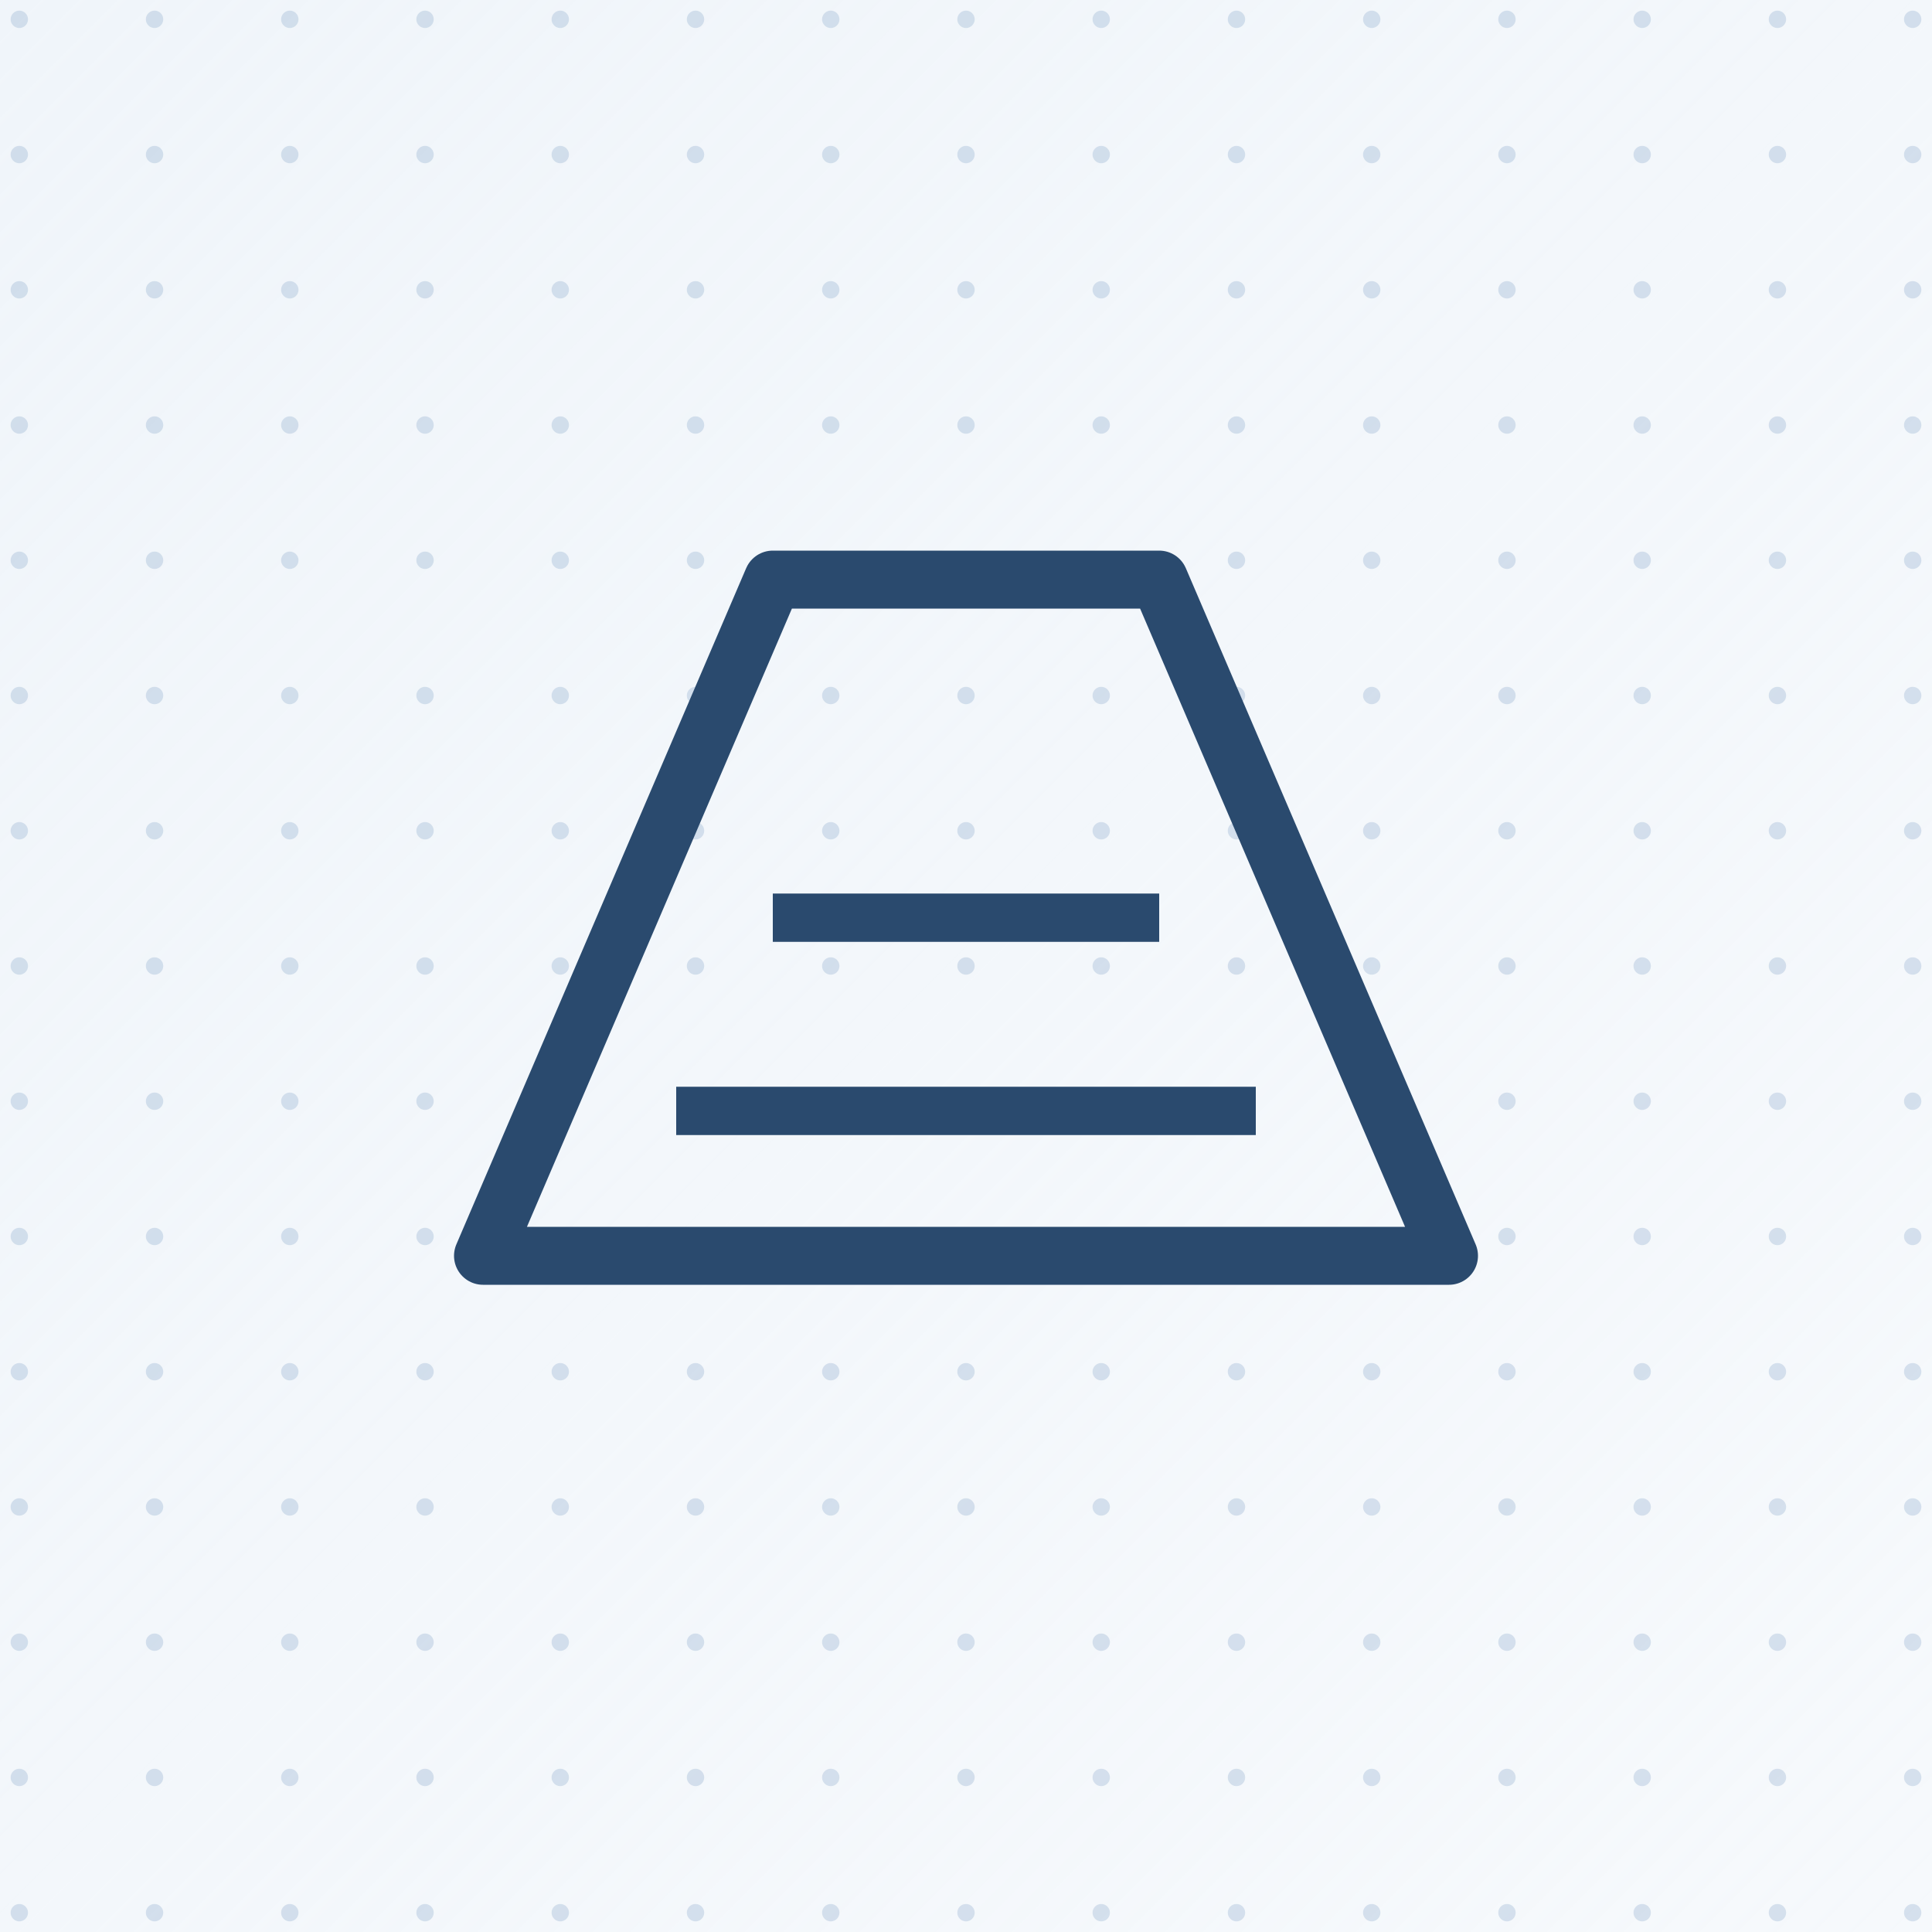
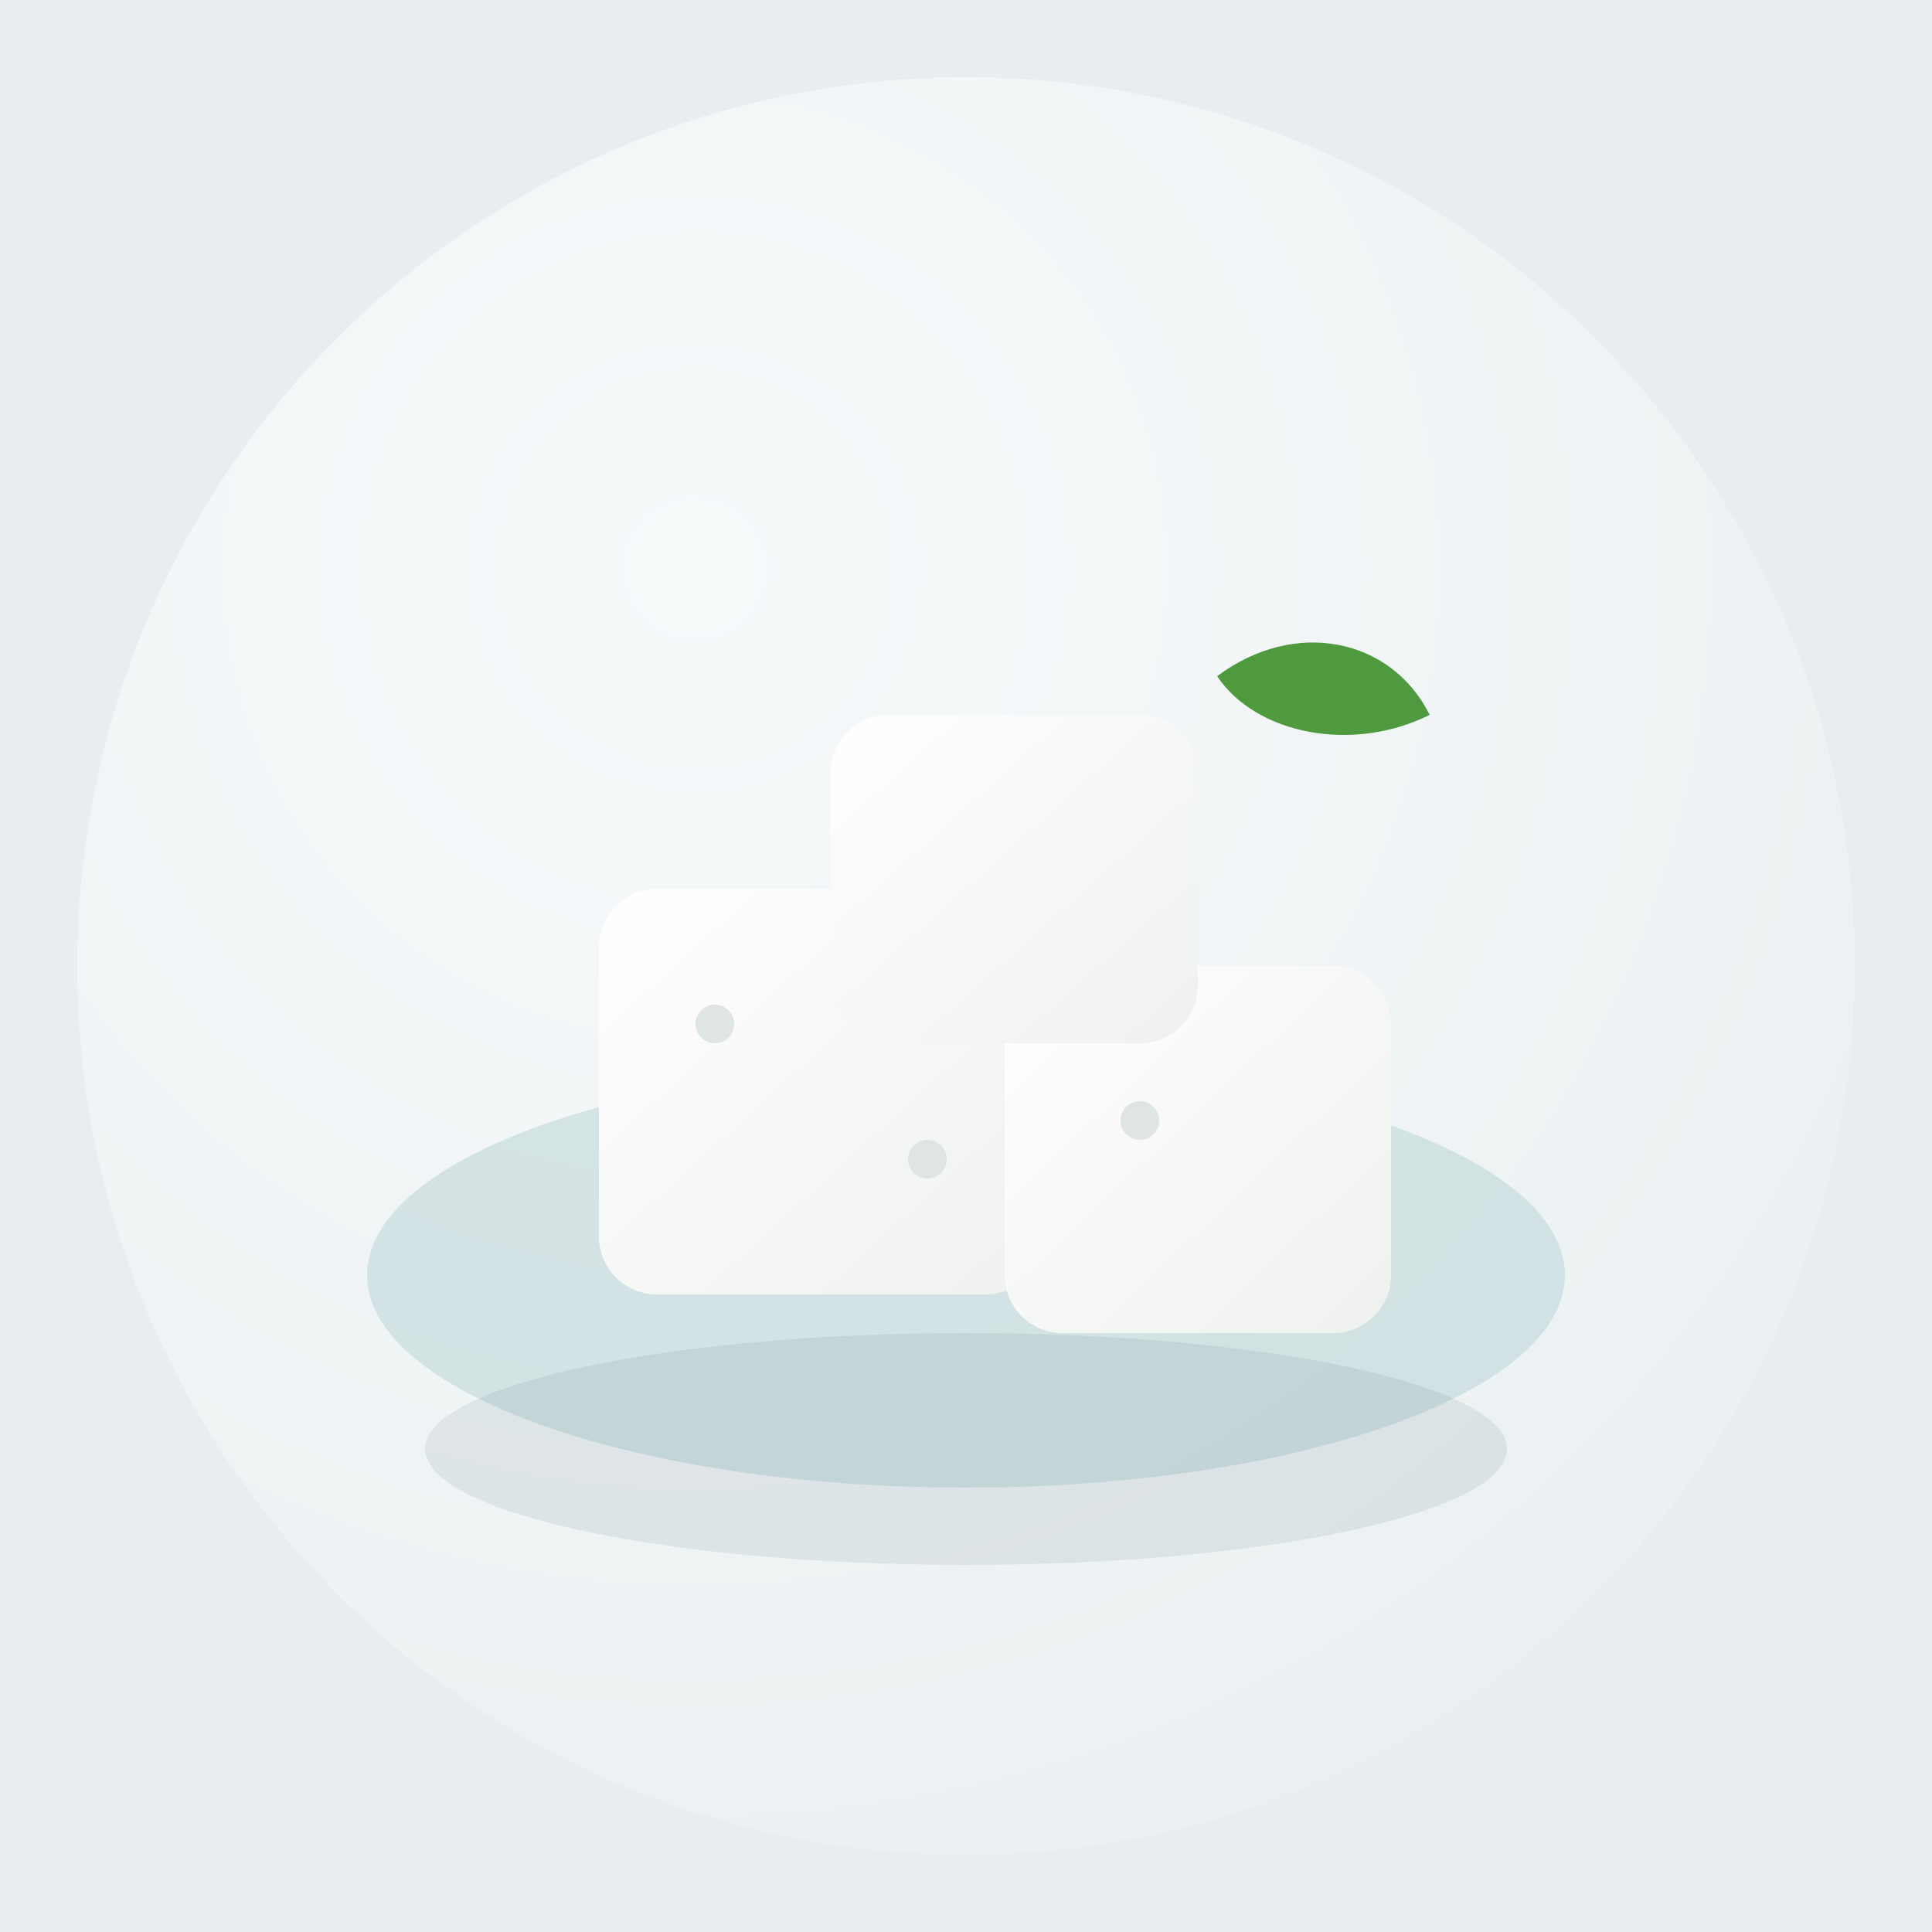
- <svg xmlns="http://www.w3.org/2000/svg" viewBox="0 0 200 200" role="img" aria-label="feta">
+ <svg xmlns="http://www.w3.org/2000/svg" viewBox="0 0 200 200" role="img" aria-label="Beyaz Peynir">
  <defs>
-     <linearGradient id="g" x1="0" y1="0" x2="1" y2="1">
-       <stop offset="0" stop-color="#f0f5fa" />
-       <stop offset="1" stop-color="#f0f5fa" stop-opacity="0.6" />
+     <radialGradient id="fe_bg" cx="0.35" cy="0.28" r="0.9">
+       <stop offset="0" stop-color="#f7fafb" />
+       <stop offset="1" stop-color="#e8eef0" />
+     </radialGradient>
+     <linearGradient id="fe_cube" x1="0" y1="0" x2="1" y2="1">
+       <stop offset="0" stop-color="#ffffff" />
+       <stop offset="1" stop-color="#eef1ee" />
    </linearGradient>
-     <pattern id="dots" x="0" y="0" width="14" height="14" patternUnits="userSpaceOnUse">
-       <circle cx="2" cy="2" r="0.9" fill="#3d6fa4" opacity="0.18" />
-     </pattern>
  </defs>
-   <rect width="200" height="200" fill="url(#g)" />
-   <rect width="200" height="200" fill="url(#dots)" />
-   <g color="#2a4a6e">
-     <path d="M50 130l30-70h40l30 70z" stroke="currentColor" stroke-width="6" fill="none" stroke-linejoin="round" />
-     <path d="M70 115h60M80 95h40" stroke="currentColor" stroke-width="5" />
+   <rect width="200" height="200" fill="#e8eef0" />
+   <circle cx="100" cy="100" r="92" fill="url(#fe_bg)" />
+   <ellipse cx="100" cy="132" rx="62" ry="22" fill="#bcd3d6" opacity="0.55" />
+   <ellipse cx="100" cy="150" rx="56" ry="12" fill="#3a6066" opacity="0.10" />
+   <rect x="62" y="92" width="46" height="42" rx="6" fill="url(#fe_cube)" />
+   <rect x="104" y="100" width="40" height="38" rx="6" fill="url(#fe_cube)" />
+   <rect x="86" y="74" width="38" height="34" rx="6" fill="url(#fe_cube)" />
+   <path d="M126 70c8-6 18-4 22 4-8 4-18 2-22-4z" fill="#4f9a3f" />
+   <g fill="#dfe6e2">
+     <circle cx="74" cy="106" r="2" />
+     <circle cx="96" cy="120" r="2" />
+     <circle cx="118" cy="116" r="2" />
  </g>
</svg>
